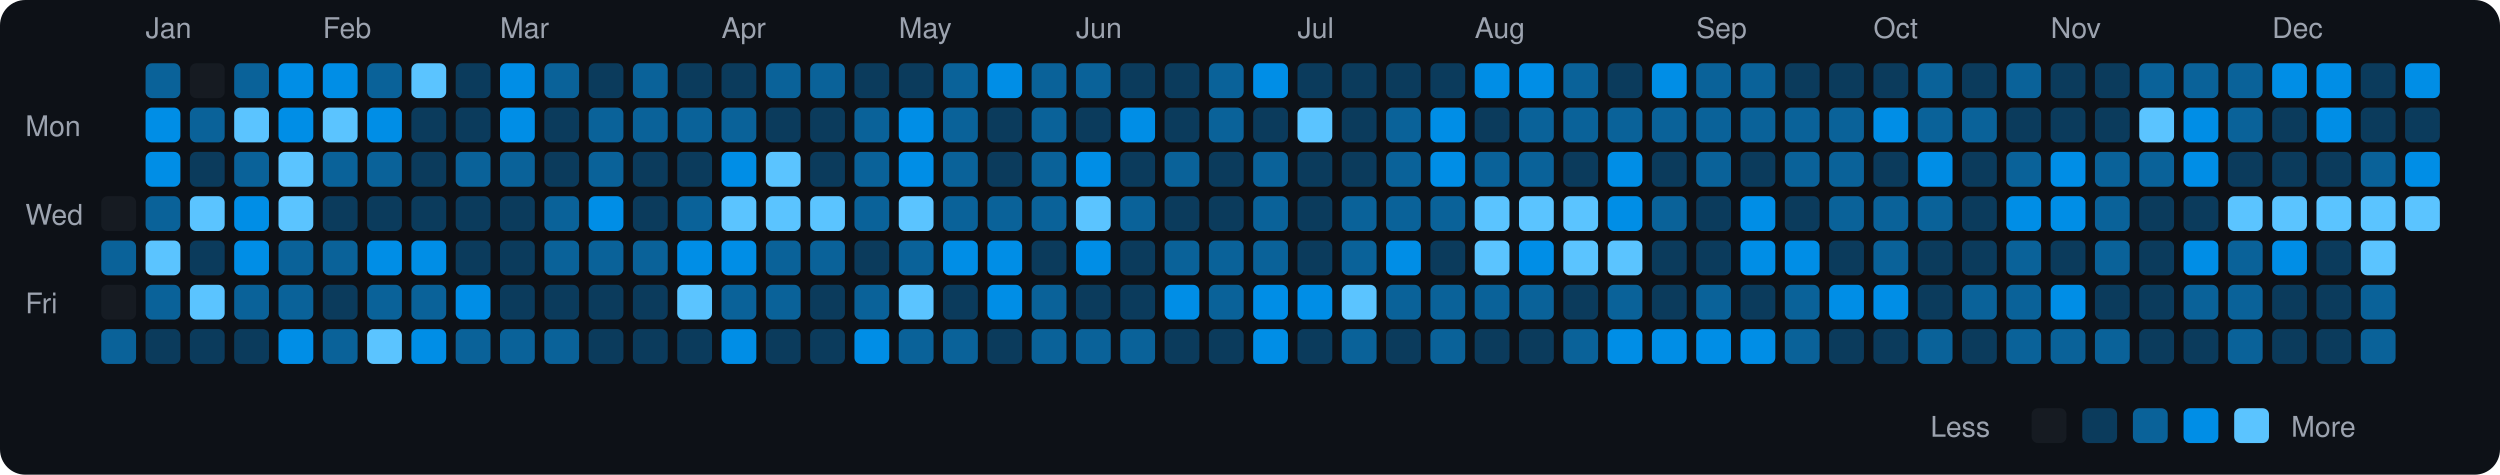
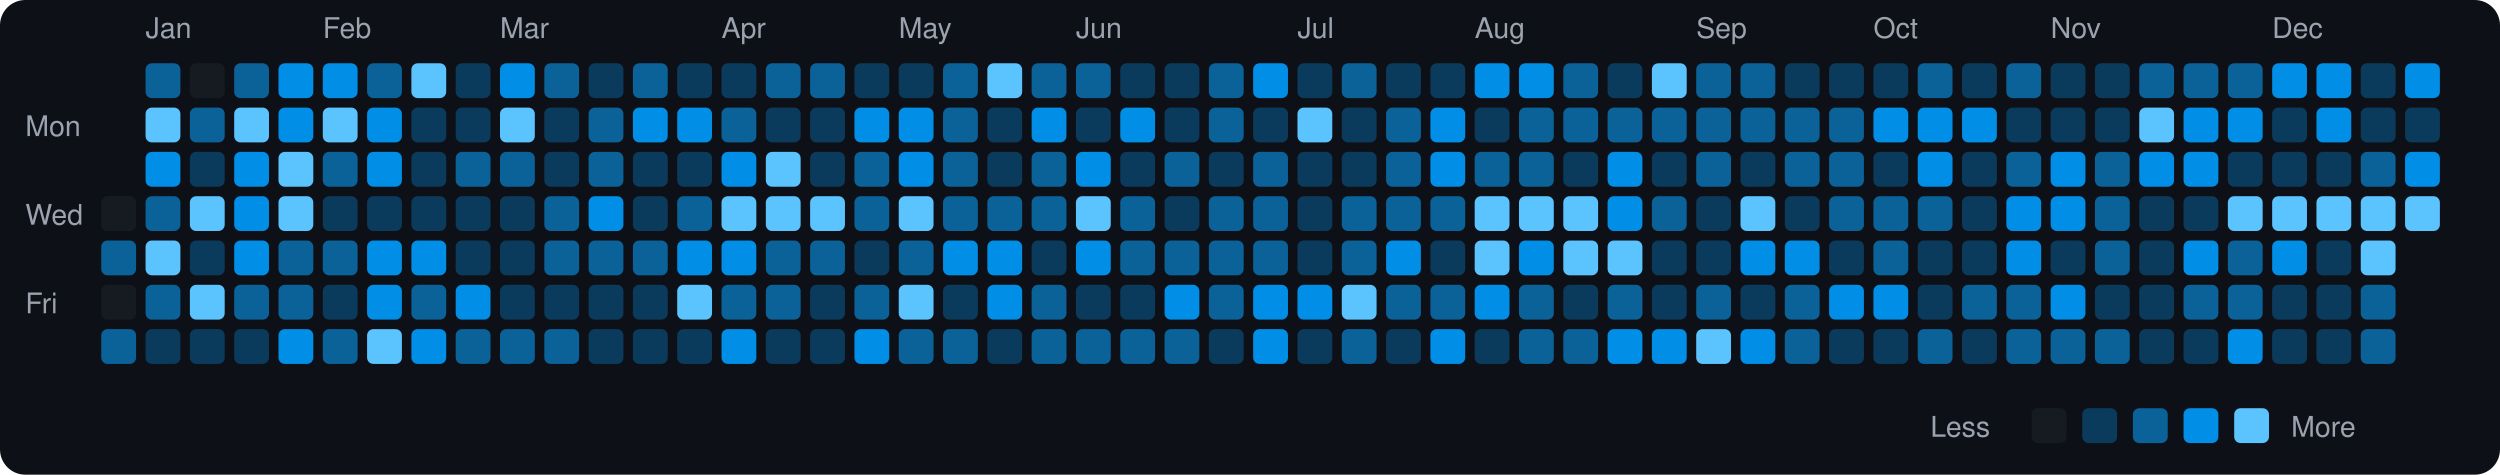
<svg xmlns="http://www.w3.org/2000/svg" viewBox="0 0 790 150" width="790" height="150">
  <rect width="790" height="150" fill="#0d1117" rx="8" ry="8" />
  <text x="8" y="43" fill="#9ca3af" font-size="9" font-family="-apple-system, BlinkMacSystemFont, 'Segoe UI', Helvetica, Arial, sans-serif">Mon</text>
  <text x="8" y="71" fill="#9ca3af" font-size="9" font-family="-apple-system, BlinkMacSystemFont, 'Segoe UI', Helvetica, Arial, sans-serif">Wed</text>
  <text x="8" y="99" fill="#9ca3af" font-size="9" font-family="-apple-system, BlinkMacSystemFont, 'Segoe UI', Helvetica, Arial, sans-serif">Fri</text>
  <rect x="32" y="62" width="11" height="11" rx="2" ry="2" fill="#161b22">
    </rect>
  <rect x="32" y="76" width="11" height="11" rx="2" ry="2" fill="#0a6299">
    </rect>
  <rect x="32" y="90" width="11" height="11" rx="2" ry="2" fill="#161b22">
    </rect>
  <rect x="32" y="104" width="11" height="11" rx="2" ry="2" fill="#0a6299">
    </rect>
  <text x="46" y="12" fill="#9ca3af" font-size="9" font-family="-apple-system, BlinkMacSystemFont, 'Segoe UI', Helvetica, Arial, sans-serif">Jan</text>
  <rect x="46" y="20" width="11" height="11" rx="2" ry="2" fill="#0a6299">
    </rect>
-   <rect x="46" y="34" width="11" height="11" rx="2" ry="2" fill="#008ee6">
+   <rect x="46" y="34" width="11" height="11" rx="2" ry="2" fill="#5bc4ff">
    </rect>
  <rect x="46" y="48" width="11" height="11" rx="2" ry="2" fill="#008ee6">
    </rect>
  <rect x="46" y="62" width="11" height="11" rx="2" ry="2" fill="#0a6299">
    </rect>
  <rect x="46" y="76" width="11" height="11" rx="2" ry="2" fill="#5bc4ff">
    </rect>
  <rect x="46" y="90" width="11" height="11" rx="2" ry="2" fill="#0a6299">
    </rect>
  <rect x="46" y="104" width="11" height="11" rx="2" ry="2" fill="#0b3b5c">
    </rect>
  <rect x="60" y="20" width="11" height="11" rx="2" ry="2" fill="#161b22">
    </rect>
  <rect x="60" y="34" width="11" height="11" rx="2" ry="2" fill="#0a6299">
    </rect>
  <rect x="60" y="48" width="11" height="11" rx="2" ry="2" fill="#0b3b5c">
    </rect>
  <rect x="60" y="62" width="11" height="11" rx="2" ry="2" fill="#5bc4ff">
    </rect>
  <rect x="60" y="76" width="11" height="11" rx="2" ry="2" fill="#0b3b5c">
    </rect>
  <rect x="60" y="90" width="11" height="11" rx="2" ry="2" fill="#5bc4ff">
    </rect>
  <rect x="60" y="104" width="11" height="11" rx="2" ry="2" fill="#0b3b5c">
    </rect>
  <rect x="74" y="20" width="11" height="11" rx="2" ry="2" fill="#0a6299">
    </rect>
  <rect x="74" y="34" width="11" height="11" rx="2" ry="2" fill="#5bc4ff">
    </rect>
-   <rect x="74" y="48" width="11" height="11" rx="2" ry="2" fill="#0a6299">
+   <rect x="74" y="48" width="11" height="11" rx="2" ry="2" fill="#008ee6">
    </rect>
  <rect x="74" y="62" width="11" height="11" rx="2" ry="2" fill="#008ee6">
    </rect>
  <rect x="74" y="76" width="11" height="11" rx="2" ry="2" fill="#008ee6">
    </rect>
  <rect x="74" y="90" width="11" height="11" rx="2" ry="2" fill="#0a6299">
    </rect>
  <rect x="74" y="104" width="11" height="11" rx="2" ry="2" fill="#0b3b5c">
    </rect>
  <rect x="88" y="20" width="11" height="11" rx="2" ry="2" fill="#008ee6">
    </rect>
  <rect x="88" y="34" width="11" height="11" rx="2" ry="2" fill="#008ee6">
    </rect>
  <rect x="88" y="48" width="11" height="11" rx="2" ry="2" fill="#5bc4ff">
    </rect>
  <rect x="88" y="62" width="11" height="11" rx="2" ry="2" fill="#5bc4ff">
    </rect>
  <rect x="88" y="76" width="11" height="11" rx="2" ry="2" fill="#0a6299">
    </rect>
  <rect x="88" y="90" width="11" height="11" rx="2" ry="2" fill="#0a6299">
    </rect>
  <rect x="88" y="104" width="11" height="11" rx="2" ry="2" fill="#008ee6">
    </rect>
  <text x="102" y="12" fill="#9ca3af" font-size="9" font-family="-apple-system, BlinkMacSystemFont, 'Segoe UI', Helvetica, Arial, sans-serif">Feb</text>
  <rect x="102" y="20" width="11" height="11" rx="2" ry="2" fill="#008ee6">
    </rect>
  <rect x="102" y="34" width="11" height="11" rx="2" ry="2" fill="#5bc4ff">
    </rect>
  <rect x="102" y="48" width="11" height="11" rx="2" ry="2" fill="#0a6299">
    </rect>
  <rect x="102" y="62" width="11" height="11" rx="2" ry="2" fill="#0b3b5c">
    </rect>
  <rect x="102" y="76" width="11" height="11" rx="2" ry="2" fill="#0a6299">
    </rect>
  <rect x="102" y="90" width="11" height="11" rx="2" ry="2" fill="#0b3b5c">
    </rect>
  <rect x="102" y="104" width="11" height="11" rx="2" ry="2" fill="#0a6299">
    </rect>
  <rect x="116" y="20" width="11" height="11" rx="2" ry="2" fill="#0a6299">
    </rect>
  <rect x="116" y="34" width="11" height="11" rx="2" ry="2" fill="#008ee6">
    </rect>
-   <rect x="116" y="48" width="11" height="11" rx="2" ry="2" fill="#0a6299">
+   <rect x="116" y="48" width="11" height="11" rx="2" ry="2" fill="#008ee6">
    </rect>
  <rect x="116" y="62" width="11" height="11" rx="2" ry="2" fill="#0b3b5c">
    </rect>
  <rect x="116" y="76" width="11" height="11" rx="2" ry="2" fill="#008ee6">
    </rect>
-   <rect x="116" y="90" width="11" height="11" rx="2" ry="2" fill="#0a6299">
+   <rect x="116" y="90" width="11" height="11" rx="2" ry="2" fill="#008ee6">
    </rect>
  <rect x="116" y="104" width="11" height="11" rx="2" ry="2" fill="#5bc4ff">
    </rect>
  <rect x="130" y="20" width="11" height="11" rx="2" ry="2" fill="#5bc4ff">
    </rect>
  <rect x="130" y="34" width="11" height="11" rx="2" ry="2" fill="#0b3b5c">
    </rect>
  <rect x="130" y="48" width="11" height="11" rx="2" ry="2" fill="#0b3b5c">
    </rect>
  <rect x="130" y="62" width="11" height="11" rx="2" ry="2" fill="#0b3b5c">
    </rect>
  <rect x="130" y="76" width="11" height="11" rx="2" ry="2" fill="#008ee6">
    </rect>
  <rect x="130" y="90" width="11" height="11" rx="2" ry="2" fill="#0a6299">
    </rect>
  <rect x="130" y="104" width="11" height="11" rx="2" ry="2" fill="#008ee6">
    </rect>
  <rect x="144" y="20" width="11" height="11" rx="2" ry="2" fill="#0b3b5c">
    </rect>
  <rect x="144" y="34" width="11" height="11" rx="2" ry="2" fill="#0b3b5c">
    </rect>
  <rect x="144" y="48" width="11" height="11" rx="2" ry="2" fill="#0a6299">
    </rect>
  <rect x="144" y="62" width="11" height="11" rx="2" ry="2" fill="#0b3b5c">
    </rect>
  <rect x="144" y="76" width="11" height="11" rx="2" ry="2" fill="#0b3b5c">
    </rect>
  <rect x="144" y="90" width="11" height="11" rx="2" ry="2" fill="#008ee6">
    </rect>
  <rect x="144" y="104" width="11" height="11" rx="2" ry="2" fill="#0a6299">
    </rect>
  <text x="158" y="12" fill="#9ca3af" font-size="9" font-family="-apple-system, BlinkMacSystemFont, 'Segoe UI', Helvetica, Arial, sans-serif">Mar</text>
  <rect x="158" y="20" width="11" height="11" rx="2" ry="2" fill="#008ee6">
    </rect>
-   <rect x="158" y="34" width="11" height="11" rx="2" ry="2" fill="#008ee6">
+   <rect x="158" y="34" width="11" height="11" rx="2" ry="2" fill="#5bc4ff">
    </rect>
  <rect x="158" y="48" width="11" height="11" rx="2" ry="2" fill="#0a6299">
    </rect>
  <rect x="158" y="62" width="11" height="11" rx="2" ry="2" fill="#0b3b5c">
    </rect>
  <rect x="158" y="76" width="11" height="11" rx="2" ry="2" fill="#0b3b5c">
    </rect>
  <rect x="158" y="90" width="11" height="11" rx="2" ry="2" fill="#0b3b5c">
    </rect>
  <rect x="158" y="104" width="11" height="11" rx="2" ry="2" fill="#0a6299">
    </rect>
  <rect x="172" y="20" width="11" height="11" rx="2" ry="2" fill="#0a6299">
    </rect>
  <rect x="172" y="34" width="11" height="11" rx="2" ry="2" fill="#0b3b5c">
    </rect>
  <rect x="172" y="48" width="11" height="11" rx="2" ry="2" fill="#0b3b5c">
    </rect>
  <rect x="172" y="62" width="11" height="11" rx="2" ry="2" fill="#0a6299">
    </rect>
  <rect x="172" y="76" width="11" height="11" rx="2" ry="2" fill="#0a6299">
    </rect>
  <rect x="172" y="90" width="11" height="11" rx="2" ry="2" fill="#0b3b5c">
    </rect>
  <rect x="172" y="104" width="11" height="11" rx="2" ry="2" fill="#0a6299">
    </rect>
  <rect x="186" y="20" width="11" height="11" rx="2" ry="2" fill="#0b3b5c">
    </rect>
  <rect x="186" y="34" width="11" height="11" rx="2" ry="2" fill="#0a6299">
    </rect>
  <rect x="186" y="48" width="11" height="11" rx="2" ry="2" fill="#0a6299">
    </rect>
  <rect x="186" y="62" width="11" height="11" rx="2" ry="2" fill="#008ee6">
    </rect>
  <rect x="186" y="76" width="11" height="11" rx="2" ry="2" fill="#0a6299">
    </rect>
  <rect x="186" y="90" width="11" height="11" rx="2" ry="2" fill="#0b3b5c">
    </rect>
  <rect x="186" y="104" width="11" height="11" rx="2" ry="2" fill="#0b3b5c">
    </rect>
  <rect x="200" y="20" width="11" height="11" rx="2" ry="2" fill="#0a6299">
    </rect>
-   <rect x="200" y="34" width="11" height="11" rx="2" ry="2" fill="#0a6299">
+   <rect x="200" y="34" width="11" height="11" rx="2" ry="2" fill="#008ee6">
    </rect>
  <rect x="200" y="48" width="11" height="11" rx="2" ry="2" fill="#0b3b5c">
    </rect>
  <rect x="200" y="62" width="11" height="11" rx="2" ry="2" fill="#0b3b5c">
    </rect>
  <rect x="200" y="76" width="11" height="11" rx="2" ry="2" fill="#0a6299">
    </rect>
  <rect x="200" y="90" width="11" height="11" rx="2" ry="2" fill="#0b3b5c">
    </rect>
  <rect x="200" y="104" width="11" height="11" rx="2" ry="2" fill="#0b3b5c">
    </rect>
  <rect x="214" y="20" width="11" height="11" rx="2" ry="2" fill="#0b3b5c">
    </rect>
-   <rect x="214" y="34" width="11" height="11" rx="2" ry="2" fill="#0a6299">
+   <rect x="214" y="34" width="11" height="11" rx="2" ry="2" fill="#008ee6">
    </rect>
  <rect x="214" y="48" width="11" height="11" rx="2" ry="2" fill="#0b3b5c">
    </rect>
  <rect x="214" y="62" width="11" height="11" rx="2" ry="2" fill="#0a6299">
    </rect>
  <rect x="214" y="76" width="11" height="11" rx="2" ry="2" fill="#008ee6">
    </rect>
  <rect x="214" y="90" width="11" height="11" rx="2" ry="2" fill="#5bc4ff">
    </rect>
  <rect x="214" y="104" width="11" height="11" rx="2" ry="2" fill="#0b3b5c">
    </rect>
  <text x="228" y="12" fill="#9ca3af" font-size="9" font-family="-apple-system, BlinkMacSystemFont, 'Segoe UI', Helvetica, Arial, sans-serif">Apr</text>
  <rect x="228" y="20" width="11" height="11" rx="2" ry="2" fill="#0b3b5c">
    </rect>
  <rect x="228" y="34" width="11" height="11" rx="2" ry="2" fill="#0a6299">
    </rect>
  <rect x="228" y="48" width="11" height="11" rx="2" ry="2" fill="#008ee6">
    </rect>
  <rect x="228" y="62" width="11" height="11" rx="2" ry="2" fill="#5bc4ff">
    </rect>
  <rect x="228" y="76" width="11" height="11" rx="2" ry="2" fill="#008ee6">
    </rect>
  <rect x="228" y="90" width="11" height="11" rx="2" ry="2" fill="#0a6299">
    </rect>
  <rect x="228" y="104" width="11" height="11" rx="2" ry="2" fill="#008ee6">
    </rect>
  <rect x="242" y="20" width="11" height="11" rx="2" ry="2" fill="#0a6299">
    </rect>
  <rect x="242" y="34" width="11" height="11" rx="2" ry="2" fill="#0b3b5c">
    </rect>
  <rect x="242" y="48" width="11" height="11" rx="2" ry="2" fill="#5bc4ff">
    </rect>
  <rect x="242" y="62" width="11" height="11" rx="2" ry="2" fill="#5bc4ff">
    </rect>
  <rect x="242" y="76" width="11" height="11" rx="2" ry="2" fill="#0a6299">
    </rect>
  <rect x="242" y="90" width="11" height="11" rx="2" ry="2" fill="#0a6299">
    </rect>
  <rect x="242" y="104" width="11" height="11" rx="2" ry="2" fill="#0b3b5c">
    </rect>
  <rect x="256" y="20" width="11" height="11" rx="2" ry="2" fill="#0a6299">
    </rect>
  <rect x="256" y="34" width="11" height="11" rx="2" ry="2" fill="#0b3b5c">
    </rect>
  <rect x="256" y="48" width="11" height="11" rx="2" ry="2" fill="#0b3b5c">
    </rect>
  <rect x="256" y="62" width="11" height="11" rx="2" ry="2" fill="#5bc4ff">
    </rect>
  <rect x="256" y="76" width="11" height="11" rx="2" ry="2" fill="#0a6299">
    </rect>
  <rect x="256" y="90" width="11" height="11" rx="2" ry="2" fill="#0b3b5c">
    </rect>
  <rect x="256" y="104" width="11" height="11" rx="2" ry="2" fill="#0b3b5c">
    </rect>
  <rect x="270" y="20" width="11" height="11" rx="2" ry="2" fill="#0b3b5c">
    </rect>
-   <rect x="270" y="34" width="11" height="11" rx="2" ry="2" fill="#0a6299">
+   <rect x="270" y="34" width="11" height="11" rx="2" ry="2" fill="#008ee6">
    </rect>
  <rect x="270" y="48" width="11" height="11" rx="2" ry="2" fill="#0a6299">
    </rect>
  <rect x="270" y="62" width="11" height="11" rx="2" ry="2" fill="#0a6299">
    </rect>
  <rect x="270" y="76" width="11" height="11" rx="2" ry="2" fill="#0b3b5c">
    </rect>
  <rect x="270" y="90" width="11" height="11" rx="2" ry="2" fill="#0a6299">
    </rect>
  <rect x="270" y="104" width="11" height="11" rx="2" ry="2" fill="#008ee6">
    </rect>
  <text x="284" y="12" fill="#9ca3af" font-size="9" font-family="-apple-system, BlinkMacSystemFont, 'Segoe UI', Helvetica, Arial, sans-serif">May</text>
  <rect x="284" y="20" width="11" height="11" rx="2" ry="2" fill="#0b3b5c">
    </rect>
  <rect x="284" y="34" width="11" height="11" rx="2" ry="2" fill="#008ee6">
    </rect>
  <rect x="284" y="48" width="11" height="11" rx="2" ry="2" fill="#008ee6">
    </rect>
  <rect x="284" y="62" width="11" height="11" rx="2" ry="2" fill="#5bc4ff">
    </rect>
  <rect x="284" y="76" width="11" height="11" rx="2" ry="2" fill="#0a6299">
    </rect>
  <rect x="284" y="90" width="11" height="11" rx="2" ry="2" fill="#5bc4ff">
    </rect>
  <rect x="284" y="104" width="11" height="11" rx="2" ry="2" fill="#0a6299">
    </rect>
  <rect x="298" y="20" width="11" height="11" rx="2" ry="2" fill="#0a6299">
    </rect>
  <rect x="298" y="34" width="11" height="11" rx="2" ry="2" fill="#0a6299">
    </rect>
  <rect x="298" y="48" width="11" height="11" rx="2" ry="2" fill="#0a6299">
    </rect>
  <rect x="298" y="62" width="11" height="11" rx="2" ry="2" fill="#0a6299">
    </rect>
  <rect x="298" y="76" width="11" height="11" rx="2" ry="2" fill="#008ee6">
    </rect>
  <rect x="298" y="90" width="11" height="11" rx="2" ry="2" fill="#0b3b5c">
    </rect>
  <rect x="298" y="104" width="11" height="11" rx="2" ry="2" fill="#0a6299">
    </rect>
-   <rect x="312" y="20" width="11" height="11" rx="2" ry="2" fill="#008ee6">
+   <rect x="312" y="20" width="11" height="11" rx="2" ry="2" fill="#5bc4ff">
    </rect>
  <rect x="312" y="34" width="11" height="11" rx="2" ry="2" fill="#0b3b5c">
    </rect>
  <rect x="312" y="48" width="11" height="11" rx="2" ry="2" fill="#0b3b5c">
    </rect>
  <rect x="312" y="62" width="11" height="11" rx="2" ry="2" fill="#0a6299">
    </rect>
  <rect x="312" y="76" width="11" height="11" rx="2" ry="2" fill="#008ee6">
    </rect>
  <rect x="312" y="90" width="11" height="11" rx="2" ry="2" fill="#008ee6">
    </rect>
  <rect x="312" y="104" width="11" height="11" rx="2" ry="2" fill="#0b3b5c">
    </rect>
  <rect x="326" y="20" width="11" height="11" rx="2" ry="2" fill="#0a6299">
    </rect>
-   <rect x="326" y="34" width="11" height="11" rx="2" ry="2" fill="#0a6299">
+   <rect x="326" y="34" width="11" height="11" rx="2" ry="2" fill="#008ee6">
    </rect>
  <rect x="326" y="48" width="11" height="11" rx="2" ry="2" fill="#0a6299">
    </rect>
  <rect x="326" y="62" width="11" height="11" rx="2" ry="2" fill="#0a6299">
    </rect>
  <rect x="326" y="76" width="11" height="11" rx="2" ry="2" fill="#0b3b5c">
    </rect>
  <rect x="326" y="90" width="11" height="11" rx="2" ry="2" fill="#0a6299">
    </rect>
  <rect x="326" y="104" width="11" height="11" rx="2" ry="2" fill="#0a6299">
    </rect>
  <text x="340" y="12" fill="#9ca3af" font-size="9" font-family="-apple-system, BlinkMacSystemFont, 'Segoe UI', Helvetica, Arial, sans-serif">Jun</text>
  <rect x="340" y="20" width="11" height="11" rx="2" ry="2" fill="#0a6299">
    </rect>
  <rect x="340" y="34" width="11" height="11" rx="2" ry="2" fill="#0b3b5c">
    </rect>
  <rect x="340" y="48" width="11" height="11" rx="2" ry="2" fill="#008ee6">
    </rect>
  <rect x="340" y="62" width="11" height="11" rx="2" ry="2" fill="#5bc4ff">
    </rect>
  <rect x="340" y="76" width="11" height="11" rx="2" ry="2" fill="#008ee6">
    </rect>
  <rect x="340" y="90" width="11" height="11" rx="2" ry="2" fill="#0b3b5c">
    </rect>
  <rect x="340" y="104" width="11" height="11" rx="2" ry="2" fill="#0a6299">
    </rect>
  <rect x="354" y="20" width="11" height="11" rx="2" ry="2" fill="#0b3b5c">
    </rect>
  <rect x="354" y="34" width="11" height="11" rx="2" ry="2" fill="#008ee6">
    </rect>
  <rect x="354" y="48" width="11" height="11" rx="2" ry="2" fill="#0b3b5c">
    </rect>
  <rect x="354" y="62" width="11" height="11" rx="2" ry="2" fill="#0a6299">
    </rect>
-   <rect x="354" y="76" width="11" height="11" rx="2" ry="2" fill="#0b3b5c">
+   <rect x="354" y="76" width="11" height="11" rx="2" ry="2" fill="#0a6299">
    </rect>
  <rect x="354" y="90" width="11" height="11" rx="2" ry="2" fill="#0b3b5c">
    </rect>
  <rect x="354" y="104" width="11" height="11" rx="2" ry="2" fill="#0a6299">
    </rect>
  <rect x="368" y="20" width="11" height="11" rx="2" ry="2" fill="#0b3b5c">
    </rect>
  <rect x="368" y="34" width="11" height="11" rx="2" ry="2" fill="#0b3b5c">
    </rect>
  <rect x="368" y="48" width="11" height="11" rx="2" ry="2" fill="#0a6299">
    </rect>
  <rect x="368" y="62" width="11" height="11" rx="2" ry="2" fill="#0b3b5c">
    </rect>
  <rect x="368" y="76" width="11" height="11" rx="2" ry="2" fill="#0a6299">
    </rect>
  <rect x="368" y="90" width="11" height="11" rx="2" ry="2" fill="#008ee6">
    </rect>
-   <rect x="368" y="104" width="11" height="11" rx="2" ry="2" fill="#0b3b5c">
+   <rect x="368" y="104" width="11" height="11" rx="2" ry="2" fill="#0a6299">
    </rect>
  <rect x="382" y="20" width="11" height="11" rx="2" ry="2" fill="#0a6299">
    </rect>
  <rect x="382" y="34" width="11" height="11" rx="2" ry="2" fill="#0a6299">
    </rect>
  <rect x="382" y="48" width="11" height="11" rx="2" ry="2" fill="#0b3b5c">
    </rect>
-   <rect x="382" y="62" width="11" height="11" rx="2" ry="2" fill="#0b3b5c">
+   <rect x="382" y="62" width="11" height="11" rx="2" ry="2" fill="#0a6299">
    </rect>
  <rect x="382" y="76" width="11" height="11" rx="2" ry="2" fill="#0a6299">
    </rect>
  <rect x="382" y="90" width="11" height="11" rx="2" ry="2" fill="#0a6299">
    </rect>
  <rect x="382" y="104" width="11" height="11" rx="2" ry="2" fill="#0b3b5c">
    </rect>
  <rect x="396" y="20" width="11" height="11" rx="2" ry="2" fill="#008ee6">
    </rect>
  <rect x="396" y="34" width="11" height="11" rx="2" ry="2" fill="#0b3b5c">
    </rect>
  <rect x="396" y="48" width="11" height="11" rx="2" ry="2" fill="#0a6299">
    </rect>
  <rect x="396" y="62" width="11" height="11" rx="2" ry="2" fill="#0a6299">
    </rect>
  <rect x="396" y="76" width="11" height="11" rx="2" ry="2" fill="#0a6299">
    </rect>
  <rect x="396" y="90" width="11" height="11" rx="2" ry="2" fill="#008ee6">
    </rect>
  <rect x="396" y="104" width="11" height="11" rx="2" ry="2" fill="#008ee6">
    </rect>
  <text x="410" y="12" fill="#9ca3af" font-size="9" font-family="-apple-system, BlinkMacSystemFont, 'Segoe UI', Helvetica, Arial, sans-serif">Jul</text>
  <rect x="410" y="20" width="11" height="11" rx="2" ry="2" fill="#0b3b5c">
    </rect>
  <rect x="410" y="34" width="11" height="11" rx="2" ry="2" fill="#5bc4ff">
    </rect>
  <rect x="410" y="48" width="11" height="11" rx="2" ry="2" fill="#0b3b5c">
    </rect>
  <rect x="410" y="62" width="11" height="11" rx="2" ry="2" fill="#0b3b5c">
    </rect>
  <rect x="410" y="76" width="11" height="11" rx="2" ry="2" fill="#0b3b5c">
    </rect>
  <rect x="410" y="90" width="11" height="11" rx="2" ry="2" fill="#008ee6">
    </rect>
  <rect x="410" y="104" width="11" height="11" rx="2" ry="2" fill="#0b3b5c">
    </rect>
-   <rect x="424" y="20" width="11" height="11" rx="2" ry="2" fill="#0b3b5c">
+   <rect x="424" y="20" width="11" height="11" rx="2" ry="2" fill="#0a6299">
    </rect>
  <rect x="424" y="34" width="11" height="11" rx="2" ry="2" fill="#0b3b5c">
    </rect>
  <rect x="424" y="48" width="11" height="11" rx="2" ry="2" fill="#0b3b5c">
    </rect>
  <rect x="424" y="62" width="11" height="11" rx="2" ry="2" fill="#0a6299">
    </rect>
  <rect x="424" y="76" width="11" height="11" rx="2" ry="2" fill="#0a6299">
    </rect>
  <rect x="424" y="90" width="11" height="11" rx="2" ry="2" fill="#5bc4ff">
    </rect>
  <rect x="424" y="104" width="11" height="11" rx="2" ry="2" fill="#0a6299">
    </rect>
  <rect x="438" y="20" width="11" height="11" rx="2" ry="2" fill="#0b3b5c">
    </rect>
  <rect x="438" y="34" width="11" height="11" rx="2" ry="2" fill="#0a6299">
    </rect>
  <rect x="438" y="48" width="11" height="11" rx="2" ry="2" fill="#0a6299">
    </rect>
  <rect x="438" y="62" width="11" height="11" rx="2" ry="2" fill="#0a6299">
    </rect>
  <rect x="438" y="76" width="11" height="11" rx="2" ry="2" fill="#008ee6">
    </rect>
  <rect x="438" y="90" width="11" height="11" rx="2" ry="2" fill="#0a6299">
    </rect>
  <rect x="438" y="104" width="11" height="11" rx="2" ry="2" fill="#0b3b5c">
    </rect>
  <rect x="452" y="20" width="11" height="11" rx="2" ry="2" fill="#0b3b5c">
    </rect>
  <rect x="452" y="34" width="11" height="11" rx="2" ry="2" fill="#008ee6">
    </rect>
  <rect x="452" y="48" width="11" height="11" rx="2" ry="2" fill="#008ee6">
    </rect>
  <rect x="452" y="62" width="11" height="11" rx="2" ry="2" fill="#0a6299">
    </rect>
  <rect x="452" y="76" width="11" height="11" rx="2" ry="2" fill="#0b3b5c">
    </rect>
  <rect x="452" y="90" width="11" height="11" rx="2" ry="2" fill="#0a6299">
    </rect>
-   <rect x="452" y="104" width="11" height="11" rx="2" ry="2" fill="#0a6299">
+   <rect x="452" y="104" width="11" height="11" rx="2" ry="2" fill="#008ee6">
    </rect>
  <text x="466" y="12" fill="#9ca3af" font-size="9" font-family="-apple-system, BlinkMacSystemFont, 'Segoe UI', Helvetica, Arial, sans-serif">Aug</text>
  <rect x="466" y="20" width="11" height="11" rx="2" ry="2" fill="#008ee6">
    </rect>
  <rect x="466" y="34" width="11" height="11" rx="2" ry="2" fill="#0b3b5c">
    </rect>
  <rect x="466" y="48" width="11" height="11" rx="2" ry="2" fill="#0a6299">
    </rect>
  <rect x="466" y="62" width="11" height="11" rx="2" ry="2" fill="#5bc4ff">
    </rect>
  <rect x="466" y="76" width="11" height="11" rx="2" ry="2" fill="#5bc4ff">
    </rect>
-   <rect x="466" y="90" width="11" height="11" rx="2" ry="2" fill="#0a6299">
+   <rect x="466" y="90" width="11" height="11" rx="2" ry="2" fill="#008ee6">
    </rect>
  <rect x="466" y="104" width="11" height="11" rx="2" ry="2" fill="#0b3b5c">
    </rect>
  <rect x="480" y="20" width="11" height="11" rx="2" ry="2" fill="#008ee6">
    </rect>
  <rect x="480" y="34" width="11" height="11" rx="2" ry="2" fill="#0a6299">
    </rect>
  <rect x="480" y="48" width="11" height="11" rx="2" ry="2" fill="#0a6299">
    </rect>
  <rect x="480" y="62" width="11" height="11" rx="2" ry="2" fill="#5bc4ff">
    </rect>
  <rect x="480" y="76" width="11" height="11" rx="2" ry="2" fill="#008ee6">
    </rect>
  <rect x="480" y="90" width="11" height="11" rx="2" ry="2" fill="#0a6299">
    </rect>
-   <rect x="480" y="104" width="11" height="11" rx="2" ry="2" fill="#0b3b5c">
+   <rect x="480" y="104" width="11" height="11" rx="2" ry="2" fill="#0a6299">
    </rect>
  <rect x="494" y="20" width="11" height="11" rx="2" ry="2" fill="#0a6299">
    </rect>
  <rect x="494" y="34" width="11" height="11" rx="2" ry="2" fill="#0a6299">
    </rect>
  <rect x="494" y="48" width="11" height="11" rx="2" ry="2" fill="#0b3b5c">
    </rect>
  <rect x="494" y="62" width="11" height="11" rx="2" ry="2" fill="#5bc4ff">
    </rect>
  <rect x="494" y="76" width="11" height="11" rx="2" ry="2" fill="#5bc4ff">
    </rect>
  <rect x="494" y="90" width="11" height="11" rx="2" ry="2" fill="#0b3b5c">
    </rect>
  <rect x="494" y="104" width="11" height="11" rx="2" ry="2" fill="#0a6299">
    </rect>
  <rect x="508" y="20" width="11" height="11" rx="2" ry="2" fill="#0b3b5c">
    </rect>
  <rect x="508" y="34" width="11" height="11" rx="2" ry="2" fill="#0a6299">
    </rect>
  <rect x="508" y="48" width="11" height="11" rx="2" ry="2" fill="#008ee6">
    </rect>
  <rect x="508" y="62" width="11" height="11" rx="2" ry="2" fill="#008ee6">
    </rect>
  <rect x="508" y="76" width="11" height="11" rx="2" ry="2" fill="#5bc4ff">
    </rect>
  <rect x="508" y="90" width="11" height="11" rx="2" ry="2" fill="#0a6299">
    </rect>
  <rect x="508" y="104" width="11" height="11" rx="2" ry="2" fill="#008ee6">
    </rect>
-   <rect x="522" y="20" width="11" height="11" rx="2" ry="2" fill="#008ee6">
+   <rect x="522" y="20" width="11" height="11" rx="2" ry="2" fill="#5bc4ff">
    </rect>
  <rect x="522" y="34" width="11" height="11" rx="2" ry="2" fill="#0a6299">
    </rect>
  <rect x="522" y="48" width="11" height="11" rx="2" ry="2" fill="#0b3b5c">
    </rect>
  <rect x="522" y="62" width="11" height="11" rx="2" ry="2" fill="#0a6299">
    </rect>
  <rect x="522" y="76" width="11" height="11" rx="2" ry="2" fill="#0b3b5c">
    </rect>
  <rect x="522" y="90" width="11" height="11" rx="2" ry="2" fill="#0b3b5c">
    </rect>
  <rect x="522" y="104" width="11" height="11" rx="2" ry="2" fill="#008ee6">
    </rect>
  <text x="536" y="12" fill="#9ca3af" font-size="9" font-family="-apple-system, BlinkMacSystemFont, 'Segoe UI', Helvetica, Arial, sans-serif">Sep</text>
  <rect x="536" y="20" width="11" height="11" rx="2" ry="2" fill="#0a6299">
    </rect>
  <rect x="536" y="34" width="11" height="11" rx="2" ry="2" fill="#0a6299">
    </rect>
  <rect x="536" y="48" width="11" height="11" rx="2" ry="2" fill="#0a6299">
    </rect>
  <rect x="536" y="62" width="11" height="11" rx="2" ry="2" fill="#0b3b5c">
    </rect>
  <rect x="536" y="76" width="11" height="11" rx="2" ry="2" fill="#0b3b5c">
    </rect>
  <rect x="536" y="90" width="11" height="11" rx="2" ry="2" fill="#0a6299">
    </rect>
-   <rect x="536" y="104" width="11" height="11" rx="2" ry="2" fill="#008ee6">
+   <rect x="536" y="104" width="11" height="11" rx="2" ry="2" fill="#5bc4ff">
    </rect>
  <rect x="550" y="20" width="11" height="11" rx="2" ry="2" fill="#0a6299">
    </rect>
  <rect x="550" y="34" width="11" height="11" rx="2" ry="2" fill="#0a6299">
    </rect>
  <rect x="550" y="48" width="11" height="11" rx="2" ry="2" fill="#0b3b5c">
    </rect>
-   <rect x="550" y="62" width="11" height="11" rx="2" ry="2" fill="#008ee6">
+   <rect x="550" y="62" width="11" height="11" rx="2" ry="2" fill="#5bc4ff">
    </rect>
  <rect x="550" y="76" width="11" height="11" rx="2" ry="2" fill="#008ee6">
    </rect>
  <rect x="550" y="90" width="11" height="11" rx="2" ry="2" fill="#0b3b5c">
    </rect>
  <rect x="550" y="104" width="11" height="11" rx="2" ry="2" fill="#008ee6">
    </rect>
  <rect x="564" y="20" width="11" height="11" rx="2" ry="2" fill="#0b3b5c">
    </rect>
  <rect x="564" y="34" width="11" height="11" rx="2" ry="2" fill="#0a6299">
    </rect>
  <rect x="564" y="48" width="11" height="11" rx="2" ry="2" fill="#0a6299">
    </rect>
  <rect x="564" y="62" width="11" height="11" rx="2" ry="2" fill="#0b3b5c">
    </rect>
  <rect x="564" y="76" width="11" height="11" rx="2" ry="2" fill="#008ee6">
    </rect>
  <rect x="564" y="90" width="11" height="11" rx="2" ry="2" fill="#0a6299">
    </rect>
  <rect x="564" y="104" width="11" height="11" rx="2" ry="2" fill="#0a6299">
    </rect>
  <rect x="578" y="20" width="11" height="11" rx="2" ry="2" fill="#0b3b5c">
    </rect>
  <rect x="578" y="34" width="11" height="11" rx="2" ry="2" fill="#0a6299">
    </rect>
  <rect x="578" y="48" width="11" height="11" rx="2" ry="2" fill="#0a6299">
    </rect>
  <rect x="578" y="62" width="11" height="11" rx="2" ry="2" fill="#0a6299">
    </rect>
  <rect x="578" y="76" width="11" height="11" rx="2" ry="2" fill="#0b3b5c">
    </rect>
  <rect x="578" y="90" width="11" height="11" rx="2" ry="2" fill="#008ee6">
    </rect>
  <rect x="578" y="104" width="11" height="11" rx="2" ry="2" fill="#0b3b5c">
    </rect>
  <text x="592" y="12" fill="#9ca3af" font-size="9" font-family="-apple-system, BlinkMacSystemFont, 'Segoe UI', Helvetica, Arial, sans-serif">Oct</text>
  <rect x="592" y="20" width="11" height="11" rx="2" ry="2" fill="#0b3b5c">
    </rect>
  <rect x="592" y="34" width="11" height="11" rx="2" ry="2" fill="#008ee6">
    </rect>
  <rect x="592" y="48" width="11" height="11" rx="2" ry="2" fill="#0b3b5c">
    </rect>
  <rect x="592" y="62" width="11" height="11" rx="2" ry="2" fill="#0a6299">
    </rect>
  <rect x="592" y="76" width="11" height="11" rx="2" ry="2" fill="#0a6299">
    </rect>
  <rect x="592" y="90" width="11" height="11" rx="2" ry="2" fill="#008ee6">
    </rect>
  <rect x="592" y="104" width="11" height="11" rx="2" ry="2" fill="#0b3b5c">
    </rect>
  <rect x="606" y="20" width="11" height="11" rx="2" ry="2" fill="#0a6299">
    </rect>
-   <rect x="606" y="34" width="11" height="11" rx="2" ry="2" fill="#0a6299">
+   <rect x="606" y="34" width="11" height="11" rx="2" ry="2" fill="#008ee6">
    </rect>
  <rect x="606" y="48" width="11" height="11" rx="2" ry="2" fill="#008ee6">
    </rect>
  <rect x="606" y="62" width="11" height="11" rx="2" ry="2" fill="#0a6299">
    </rect>
  <rect x="606" y="76" width="11" height="11" rx="2" ry="2" fill="#0b3b5c">
    </rect>
  <rect x="606" y="90" width="11" height="11" rx="2" ry="2" fill="#0b3b5c">
    </rect>
  <rect x="606" y="104" width="11" height="11" rx="2" ry="2" fill="#0a6299">
    </rect>
  <rect x="620" y="20" width="11" height="11" rx="2" ry="2" fill="#0b3b5c">
    </rect>
-   <rect x="620" y="34" width="11" height="11" rx="2" ry="2" fill="#0a6299">
+   <rect x="620" y="34" width="11" height="11" rx="2" ry="2" fill="#008ee6">
    </rect>
  <rect x="620" y="48" width="11" height="11" rx="2" ry="2" fill="#0b3b5c">
    </rect>
  <rect x="620" y="62" width="11" height="11" rx="2" ry="2" fill="#0b3b5c">
    </rect>
  <rect x="620" y="76" width="11" height="11" rx="2" ry="2" fill="#0b3b5c">
    </rect>
  <rect x="620" y="90" width="11" height="11" rx="2" ry="2" fill="#0a6299">
    </rect>
  <rect x="620" y="104" width="11" height="11" rx="2" ry="2" fill="#0b3b5c">
    </rect>
  <rect x="634" y="20" width="11" height="11" rx="2" ry="2" fill="#0a6299">
    </rect>
  <rect x="634" y="34" width="11" height="11" rx="2" ry="2" fill="#0b3b5c">
    </rect>
  <rect x="634" y="48" width="11" height="11" rx="2" ry="2" fill="#0a6299">
    </rect>
  <rect x="634" y="62" width="11" height="11" rx="2" ry="2" fill="#008ee6">
    </rect>
-   <rect x="634" y="76" width="11" height="11" rx="2" ry="2" fill="#0a6299">
+   <rect x="634" y="76" width="11" height="11" rx="2" ry="2" fill="#008ee6">
    </rect>
  <rect x="634" y="90" width="11" height="11" rx="2" ry="2" fill="#0a6299">
    </rect>
  <rect x="634" y="104" width="11" height="11" rx="2" ry="2" fill="#0a6299">
    </rect>
  <text x="648" y="12" fill="#9ca3af" font-size="9" font-family="-apple-system, BlinkMacSystemFont, 'Segoe UI', Helvetica, Arial, sans-serif">Nov</text>
  <rect x="648" y="20" width="11" height="11" rx="2" ry="2" fill="#0b3b5c">
    </rect>
  <rect x="648" y="34" width="11" height="11" rx="2" ry="2" fill="#0b3b5c">
    </rect>
  <rect x="648" y="48" width="11" height="11" rx="2" ry="2" fill="#008ee6">
    </rect>
  <rect x="648" y="62" width="11" height="11" rx="2" ry="2" fill="#008ee6">
    </rect>
  <rect x="648" y="76" width="11" height="11" rx="2" ry="2" fill="#0b3b5c">
    </rect>
  <rect x="648" y="90" width="11" height="11" rx="2" ry="2" fill="#008ee6">
    </rect>
  <rect x="648" y="104" width="11" height="11" rx="2" ry="2" fill="#0a6299">
    </rect>
  <rect x="662" y="20" width="11" height="11" rx="2" ry="2" fill="#0b3b5c">
    </rect>
  <rect x="662" y="34" width="11" height="11" rx="2" ry="2" fill="#0b3b5c">
    </rect>
  <rect x="662" y="48" width="11" height="11" rx="2" ry="2" fill="#0a6299">
    </rect>
  <rect x="662" y="62" width="11" height="11" rx="2" ry="2" fill="#0a6299">
    </rect>
  <rect x="662" y="76" width="11" height="11" rx="2" ry="2" fill="#0a6299">
    </rect>
  <rect x="662" y="90" width="11" height="11" rx="2" ry="2" fill="#0b3b5c">
    </rect>
  <rect x="662" y="104" width="11" height="11" rx="2" ry="2" fill="#0a6299">
    </rect>
  <rect x="676" y="20" width="11" height="11" rx="2" ry="2" fill="#0a6299">
    </rect>
  <rect x="676" y="34" width="11" height="11" rx="2" ry="2" fill="#5bc4ff">
    </rect>
-   <rect x="676" y="48" width="11" height="11" rx="2" ry="2" fill="#0a6299">
+   <rect x="676" y="48" width="11" height="11" rx="2" ry="2" fill="#008ee6">
    </rect>
  <rect x="676" y="62" width="11" height="11" rx="2" ry="2" fill="#0b3b5c">
    </rect>
  <rect x="676" y="76" width="11" height="11" rx="2" ry="2" fill="#0b3b5c">
    </rect>
  <rect x="676" y="90" width="11" height="11" rx="2" ry="2" fill="#0b3b5c">
    </rect>
  <rect x="676" y="104" width="11" height="11" rx="2" ry="2" fill="#0b3b5c">
    </rect>
  <rect x="690" y="20" width="11" height="11" rx="2" ry="2" fill="#0a6299">
    </rect>
  <rect x="690" y="34" width="11" height="11" rx="2" ry="2" fill="#008ee6">
    </rect>
  <rect x="690" y="48" width="11" height="11" rx="2" ry="2" fill="#008ee6">
    </rect>
  <rect x="690" y="62" width="11" height="11" rx="2" ry="2" fill="#0b3b5c">
    </rect>
  <rect x="690" y="76" width="11" height="11" rx="2" ry="2" fill="#008ee6">
    </rect>
  <rect x="690" y="90" width="11" height="11" rx="2" ry="2" fill="#0a6299">
    </rect>
  <rect x="690" y="104" width="11" height="11" rx="2" ry="2" fill="#0b3b5c">
    </rect>
  <rect x="704" y="20" width="11" height="11" rx="2" ry="2" fill="#0a6299">
    </rect>
-   <rect x="704" y="34" width="11" height="11" rx="2" ry="2" fill="#0a6299">
+   <rect x="704" y="34" width="11" height="11" rx="2" ry="2" fill="#008ee6">
    </rect>
  <rect x="704" y="48" width="11" height="11" rx="2" ry="2" fill="#0b3b5c">
    </rect>
  <rect x="704" y="62" width="11" height="11" rx="2" ry="2" fill="#5bc4ff">
    </rect>
  <rect x="704" y="76" width="11" height="11" rx="2" ry="2" fill="#0a6299">
    </rect>
  <rect x="704" y="90" width="11" height="11" rx="2" ry="2" fill="#0a6299">
    </rect>
-   <rect x="704" y="104" width="11" height="11" rx="2" ry="2" fill="#0a6299">
+   <rect x="704" y="104" width="11" height="11" rx="2" ry="2" fill="#008ee6">
    </rect>
  <text x="718" y="12" fill="#9ca3af" font-size="9" font-family="-apple-system, BlinkMacSystemFont, 'Segoe UI', Helvetica, Arial, sans-serif">Dec</text>
  <rect x="718" y="20" width="11" height="11" rx="2" ry="2" fill="#008ee6">
    </rect>
  <rect x="718" y="34" width="11" height="11" rx="2" ry="2" fill="#0b3b5c">
    </rect>
  <rect x="718" y="48" width="11" height="11" rx="2" ry="2" fill="#0b3b5c">
    </rect>
  <rect x="718" y="62" width="11" height="11" rx="2" ry="2" fill="#5bc4ff">
    </rect>
  <rect x="718" y="76" width="11" height="11" rx="2" ry="2" fill="#008ee6">
    </rect>
  <rect x="718" y="90" width="11" height="11" rx="2" ry="2" fill="#0b3b5c">
    </rect>
  <rect x="718" y="104" width="11" height="11" rx="2" ry="2" fill="#0b3b5c">
    </rect>
  <rect x="732" y="20" width="11" height="11" rx="2" ry="2" fill="#008ee6">
    </rect>
  <rect x="732" y="34" width="11" height="11" rx="2" ry="2" fill="#008ee6">
    </rect>
  <rect x="732" y="48" width="11" height="11" rx="2" ry="2" fill="#0b3b5c">
    </rect>
  <rect x="732" y="62" width="11" height="11" rx="2" ry="2" fill="#5bc4ff">
    </rect>
  <rect x="732" y="76" width="11" height="11" rx="2" ry="2" fill="#0b3b5c">
    </rect>
  <rect x="732" y="90" width="11" height="11" rx="2" ry="2" fill="#0b3b5c">
    </rect>
  <rect x="732" y="104" width="11" height="11" rx="2" ry="2" fill="#0b3b5c">
    </rect>
  <rect x="746" y="20" width="11" height="11" rx="2" ry="2" fill="#0b3b5c">
    </rect>
  <rect x="746" y="34" width="11" height="11" rx="2" ry="2" fill="#0b3b5c">
    </rect>
  <rect x="746" y="48" width="11" height="11" rx="2" ry="2" fill="#0a6299">
    </rect>
  <rect x="746" y="62" width="11" height="11" rx="2" ry="2" fill="#5bc4ff">
    </rect>
  <rect x="746" y="76" width="11" height="11" rx="2" ry="2" fill="#5bc4ff">
    </rect>
  <rect x="746" y="90" width="11" height="11" rx="2" ry="2" fill="#0a6299">
    </rect>
  <rect x="746" y="104" width="11" height="11" rx="2" ry="2" fill="#0a6299">
    </rect>
  <rect x="760" y="20" width="11" height="11" rx="2" ry="2" fill="#008ee6">
    </rect>
  <rect x="760" y="34" width="11" height="11" rx="2" ry="2" fill="#0b3b5c">
    </rect>
  <rect x="760" y="48" width="11" height="11" rx="2" ry="2" fill="#008ee6">
    </rect>
  <rect x="760" y="62" width="11" height="11" rx="2" ry="2" fill="#5bc4ff">
    </rect>
  <text x="610" y="138" fill="#9ca3af" font-size="9" font-family="-apple-system, BlinkMacSystemFont, 'Segoe UI', Helvetica, Arial, sans-serif">Less</text>
  <rect x="642" y="129" width="11" height="11" rx="2" ry="2" fill="#161b22" />
  <rect x="658" y="129" width="11" height="11" rx="2" ry="2" fill="#0b3b5c" />
  <rect x="674" y="129" width="11" height="11" rx="2" ry="2" fill="#0a6299" />
  <rect x="690" y="129" width="11" height="11" rx="2" ry="2" fill="#008ee6" />
  <rect x="706" y="129" width="11" height="11" rx="2" ry="2" fill="#5bc4ff" />
  <text x="724" y="138" fill="#9ca3af" font-size="9" font-family="-apple-system, BlinkMacSystemFont, 'Segoe UI', Helvetica, Arial, sans-serif">More</text>
</svg>
